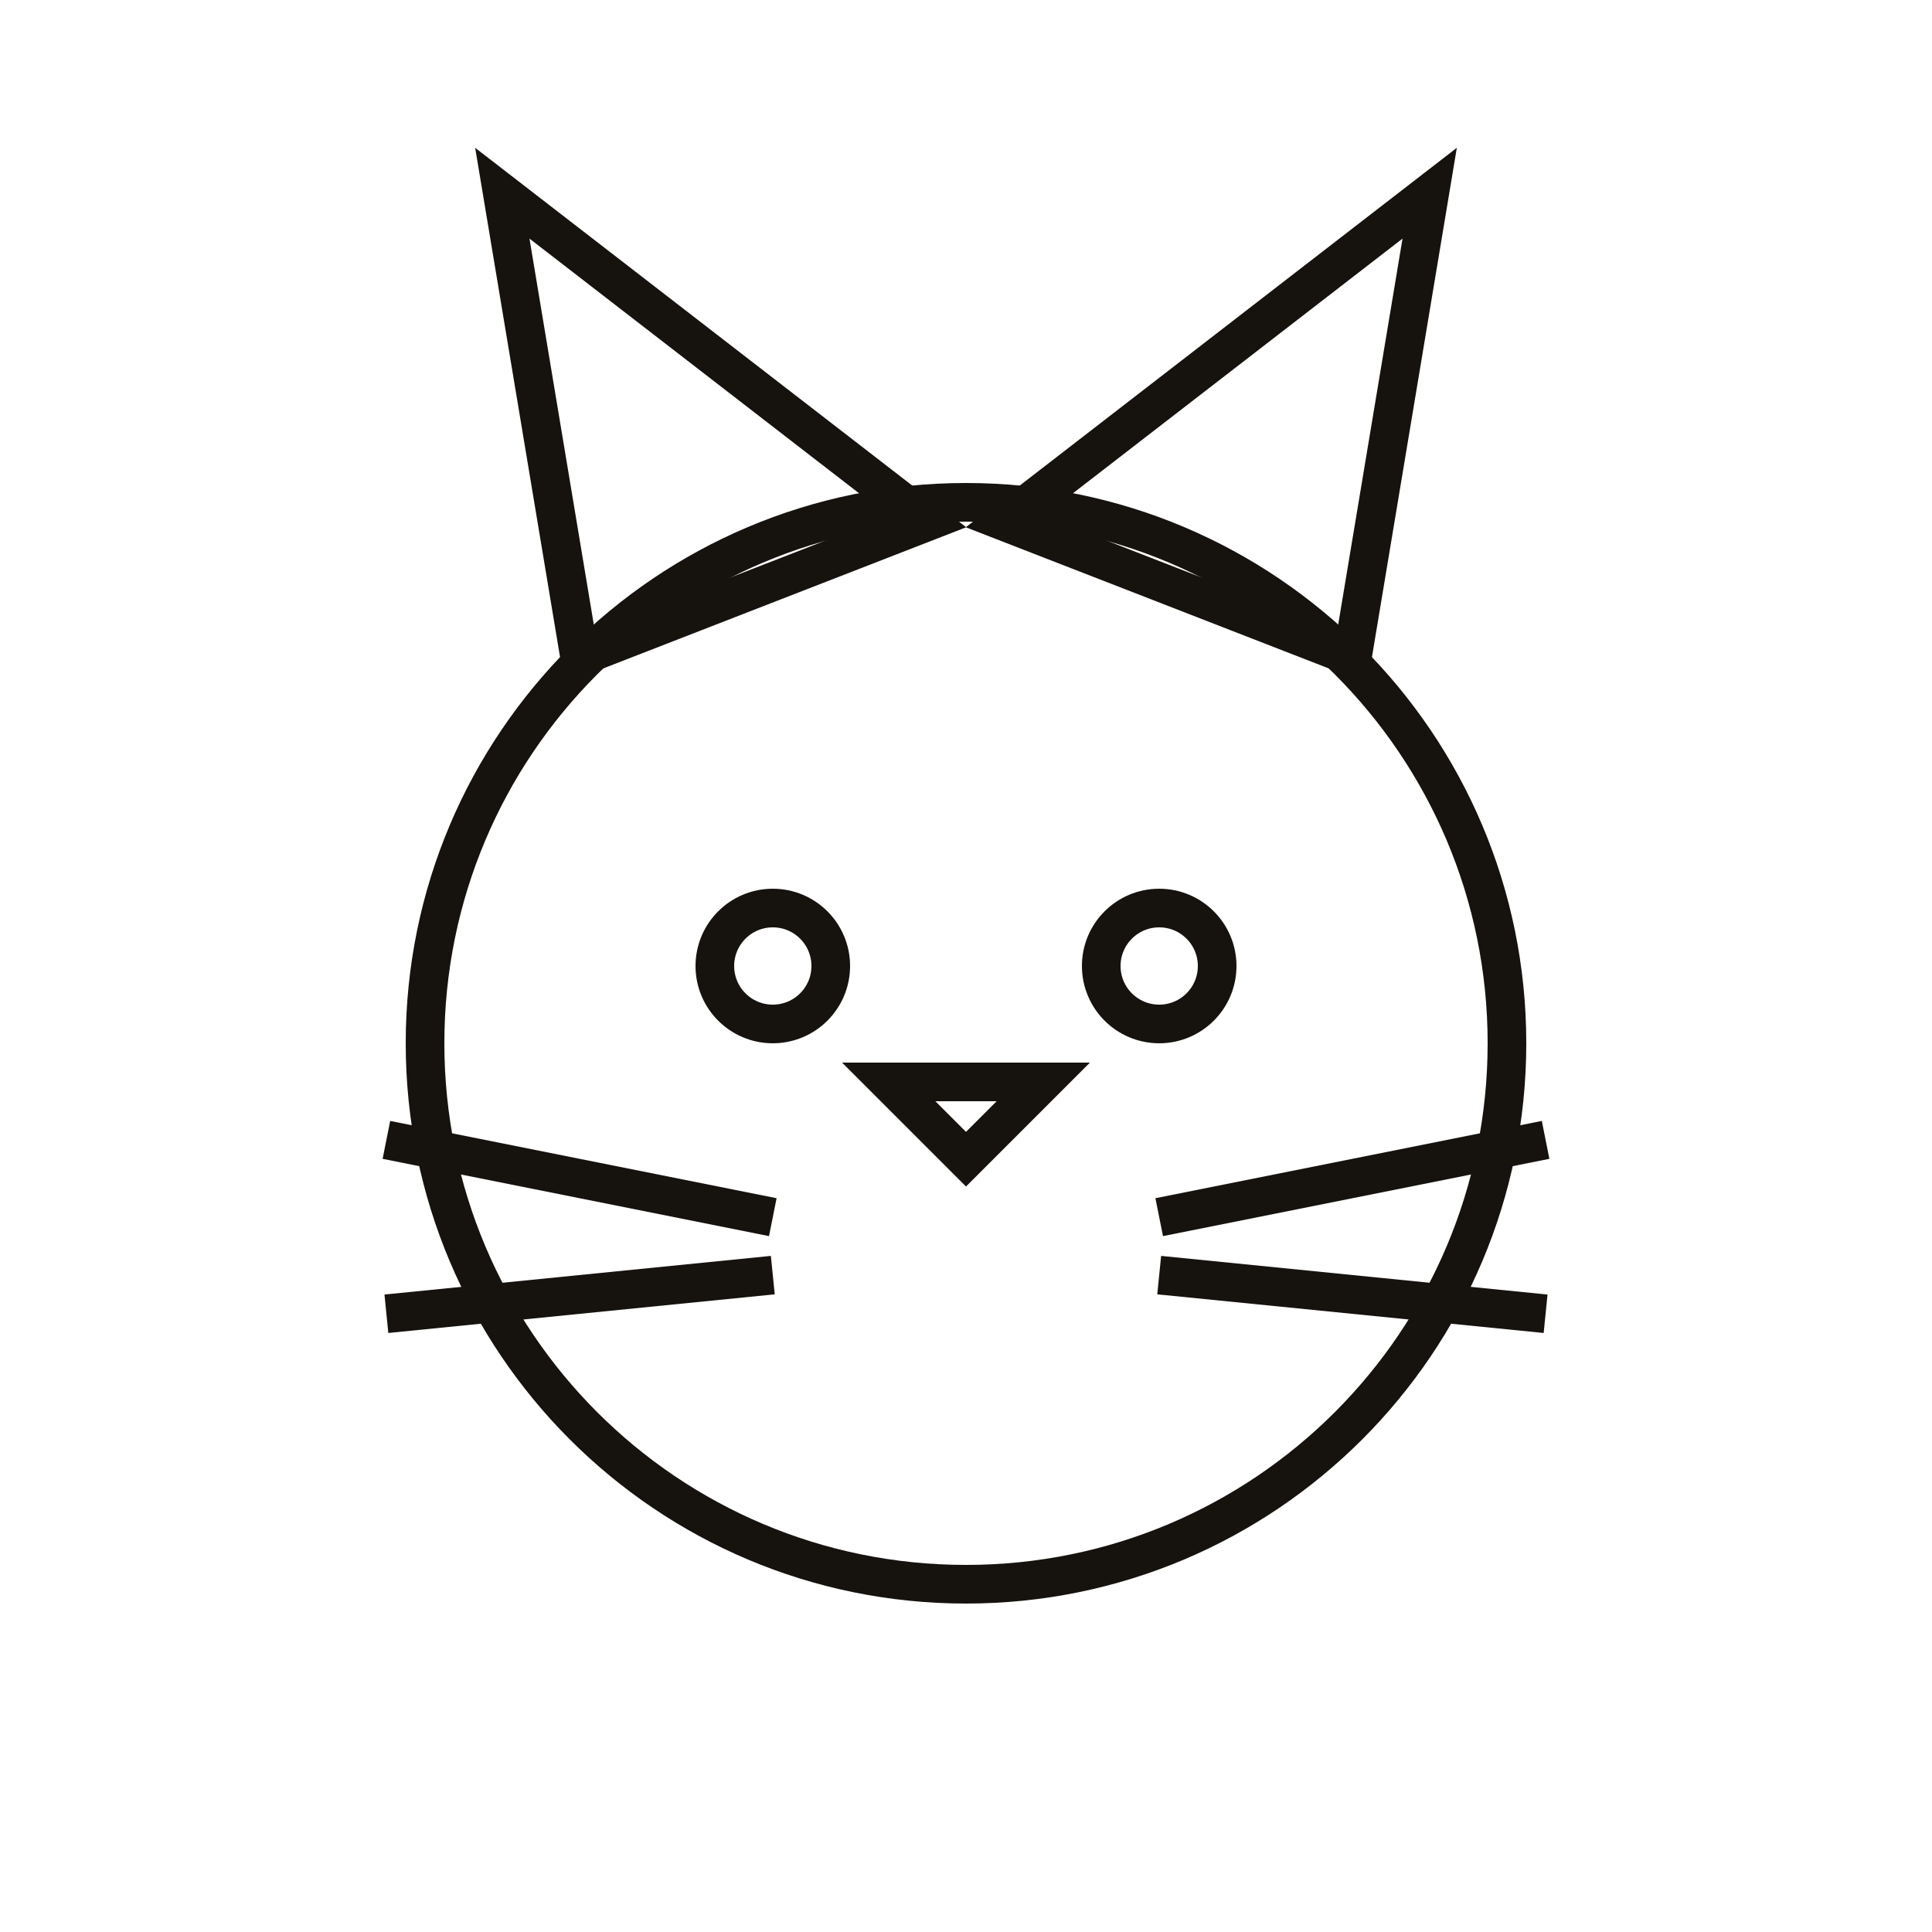
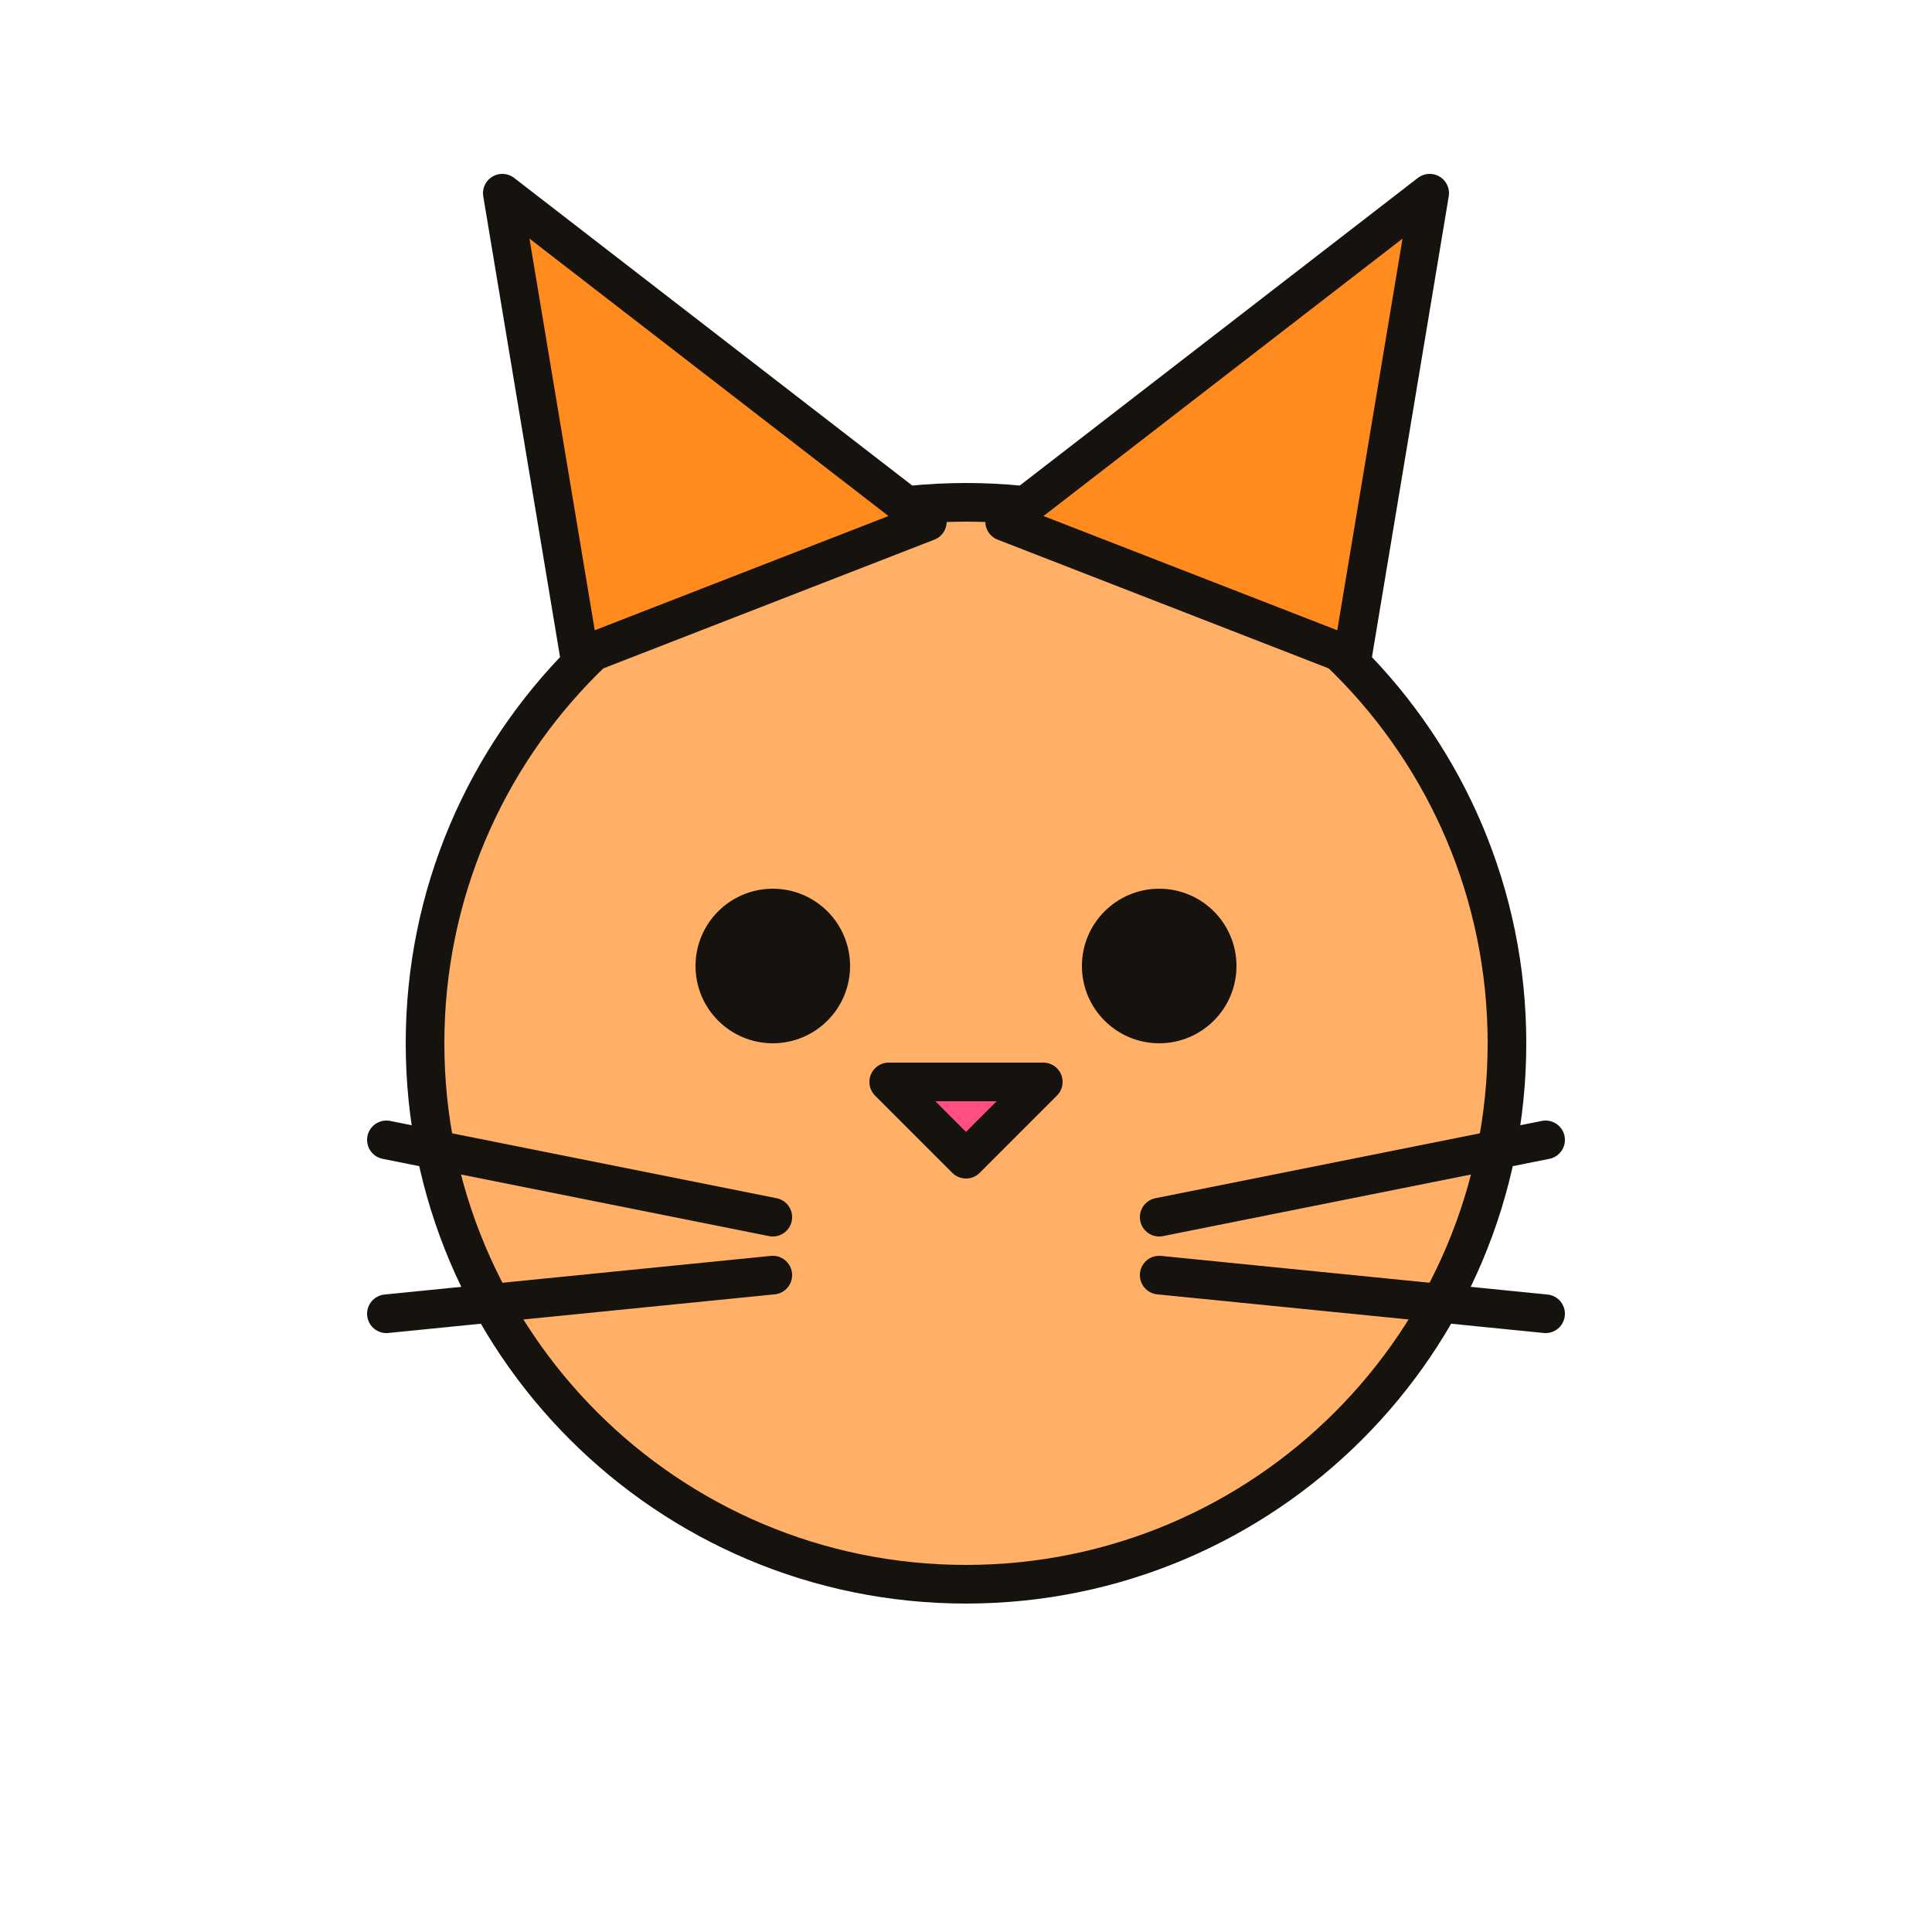
<svg xmlns="http://www.w3.org/2000/svg" viewBox="0 0 100 100">
-   <path d="M 22.0 54.0 a 28.0 28.0 0 1 0 56.0 0 a 28.0 28.0 0 1 0 -56.0 0 Z" fill="none" stroke="#16130f" stroke-width="2" />
-   <path d="M 30.0 34.0 L 26.0 10.0 L 48.0 27.0 Z" fill="none" stroke="#16130f" stroke-width="2" />
-   <path d="M 70.0 34.0 L 74.0 10.0 L 52.0 27.0 Z" fill="none" stroke="#16130f" stroke-width="2" />
-   <path d="M 37.0 50.0 a 3.0 3.0 0 1 0 6.0 0 a 3.0 3.0 0 1 0 -6.0 0 Z" fill="none" stroke="#16130f" stroke-width="2" />
-   <path d="M 57.0 50.0 a 3.0 3.0 0 1 0 6.0 0 a 3.0 3.0 0 1 0 -6.0 0 Z" fill="none" stroke="#16130f" stroke-width="2" />
-   <path d="M 50.0 60.0 L 46.0 56.0 L 54.0 56.0 Z" fill="none" stroke="#16130f" stroke-width="2" />
-   <path d="M 40.0 63.0 L 20.0 59.0" fill="none" stroke="#16130f" stroke-width="2" />
-   <path d="M 40.0 66.0 L 20.0 68.0" fill="none" stroke="#16130f" stroke-width="2" />
-   <path d="M 60.0 63.0 L 80.0 59.0" fill="none" stroke="#16130f" stroke-width="2" />
-   <path d="M 60.0 66.0 L 80.0 68.0" fill="none" stroke="#16130f" stroke-width="2" />
+   <path d="M 22.0 54.0 a 28.0 28.0 0 1 0 56.0 0 a 28.0 28.0 0 1 0 -56.0 0 Z" fill="#ffb066" stroke="#16130f" stroke-width="2" stroke-linejoin="round" stroke-linecap="round" />
+   <path d="M 30.0 34.0 L 26.0 10.0 L 48.0 27.0 Z" fill="#ff8a1e" stroke="#16130f" stroke-width="2" stroke-linejoin="round" stroke-linecap="round" />
+   <path d="M 70.0 34.0 L 74.0 10.0 L 52.0 27.0 Z" fill="#ff8a1e" stroke="#16130f" stroke-width="2" stroke-linejoin="round" stroke-linecap="round" />
+   <path d="M 37.0 50.0 a 3.0 3.0 0 1 0 6.0 0 a 3.0 3.0 0 1 0 -6.0 0 Z" fill="#16130f" stroke="#16130f" stroke-width="2" stroke-linejoin="round" stroke-linecap="round" />
+   <path d="M 57.0 50.0 a 3.0 3.0 0 1 0 6.0 0 a 3.0 3.0 0 1 0 -6.0 0 Z" fill="#16130f" stroke="#16130f" stroke-width="2" stroke-linejoin="round" stroke-linecap="round" />
+   <path d="M 50.0 60.0 L 46.0 56.0 L 54.0 56.0 Z" fill="#ff4f81" stroke="#16130f" stroke-width="2" stroke-linejoin="round" stroke-linecap="round" />
+   <path d="M 40.0 63.0 L 20.0 59.0" fill="none" stroke="#16130f" stroke-width="2" stroke-linejoin="round" stroke-linecap="round" />
+   <path d="M 40.0 66.0 L 20.0 68.0" fill="none" stroke="#16130f" stroke-width="2" stroke-linejoin="round" stroke-linecap="round" />
+   <path d="M 60.0 63.0 L 80.0 59.0" fill="none" stroke="#16130f" stroke-width="2" stroke-linejoin="round" stroke-linecap="round" />
+   <path d="M 60.0 66.0 L 80.0 68.0" fill="none" stroke="#16130f" stroke-width="2" stroke-linejoin="round" stroke-linecap="round" />
</svg>
